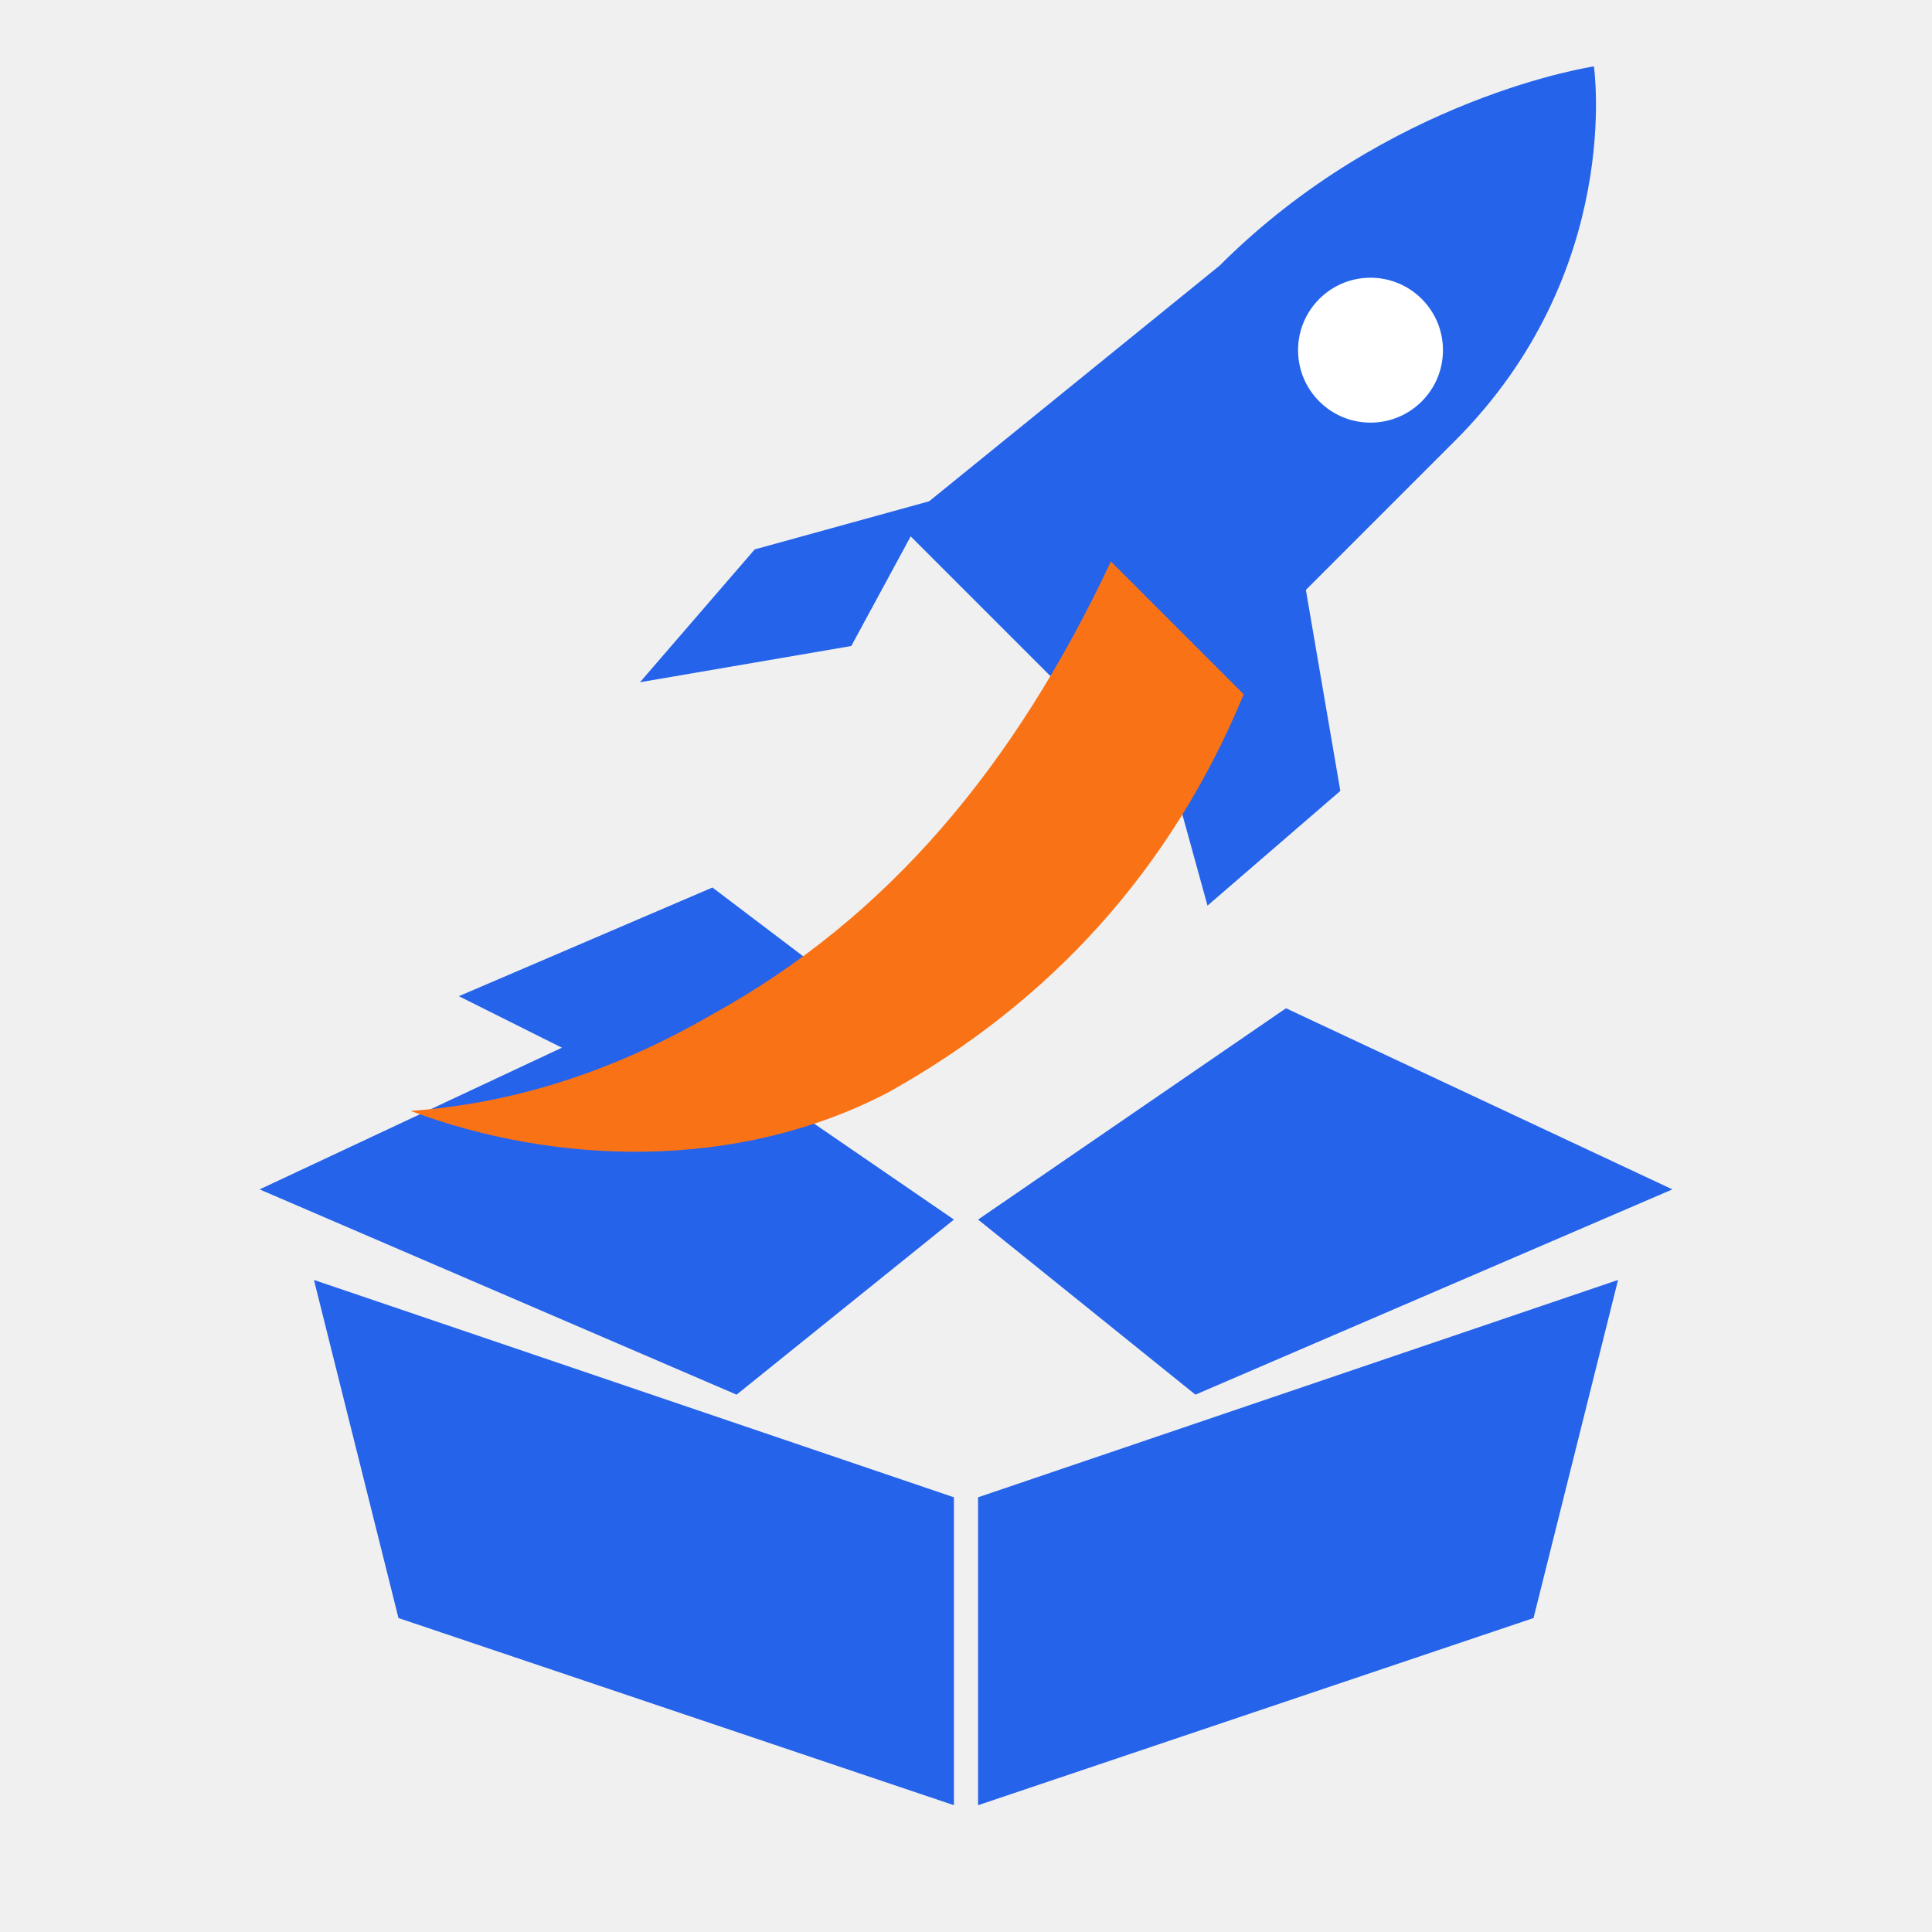
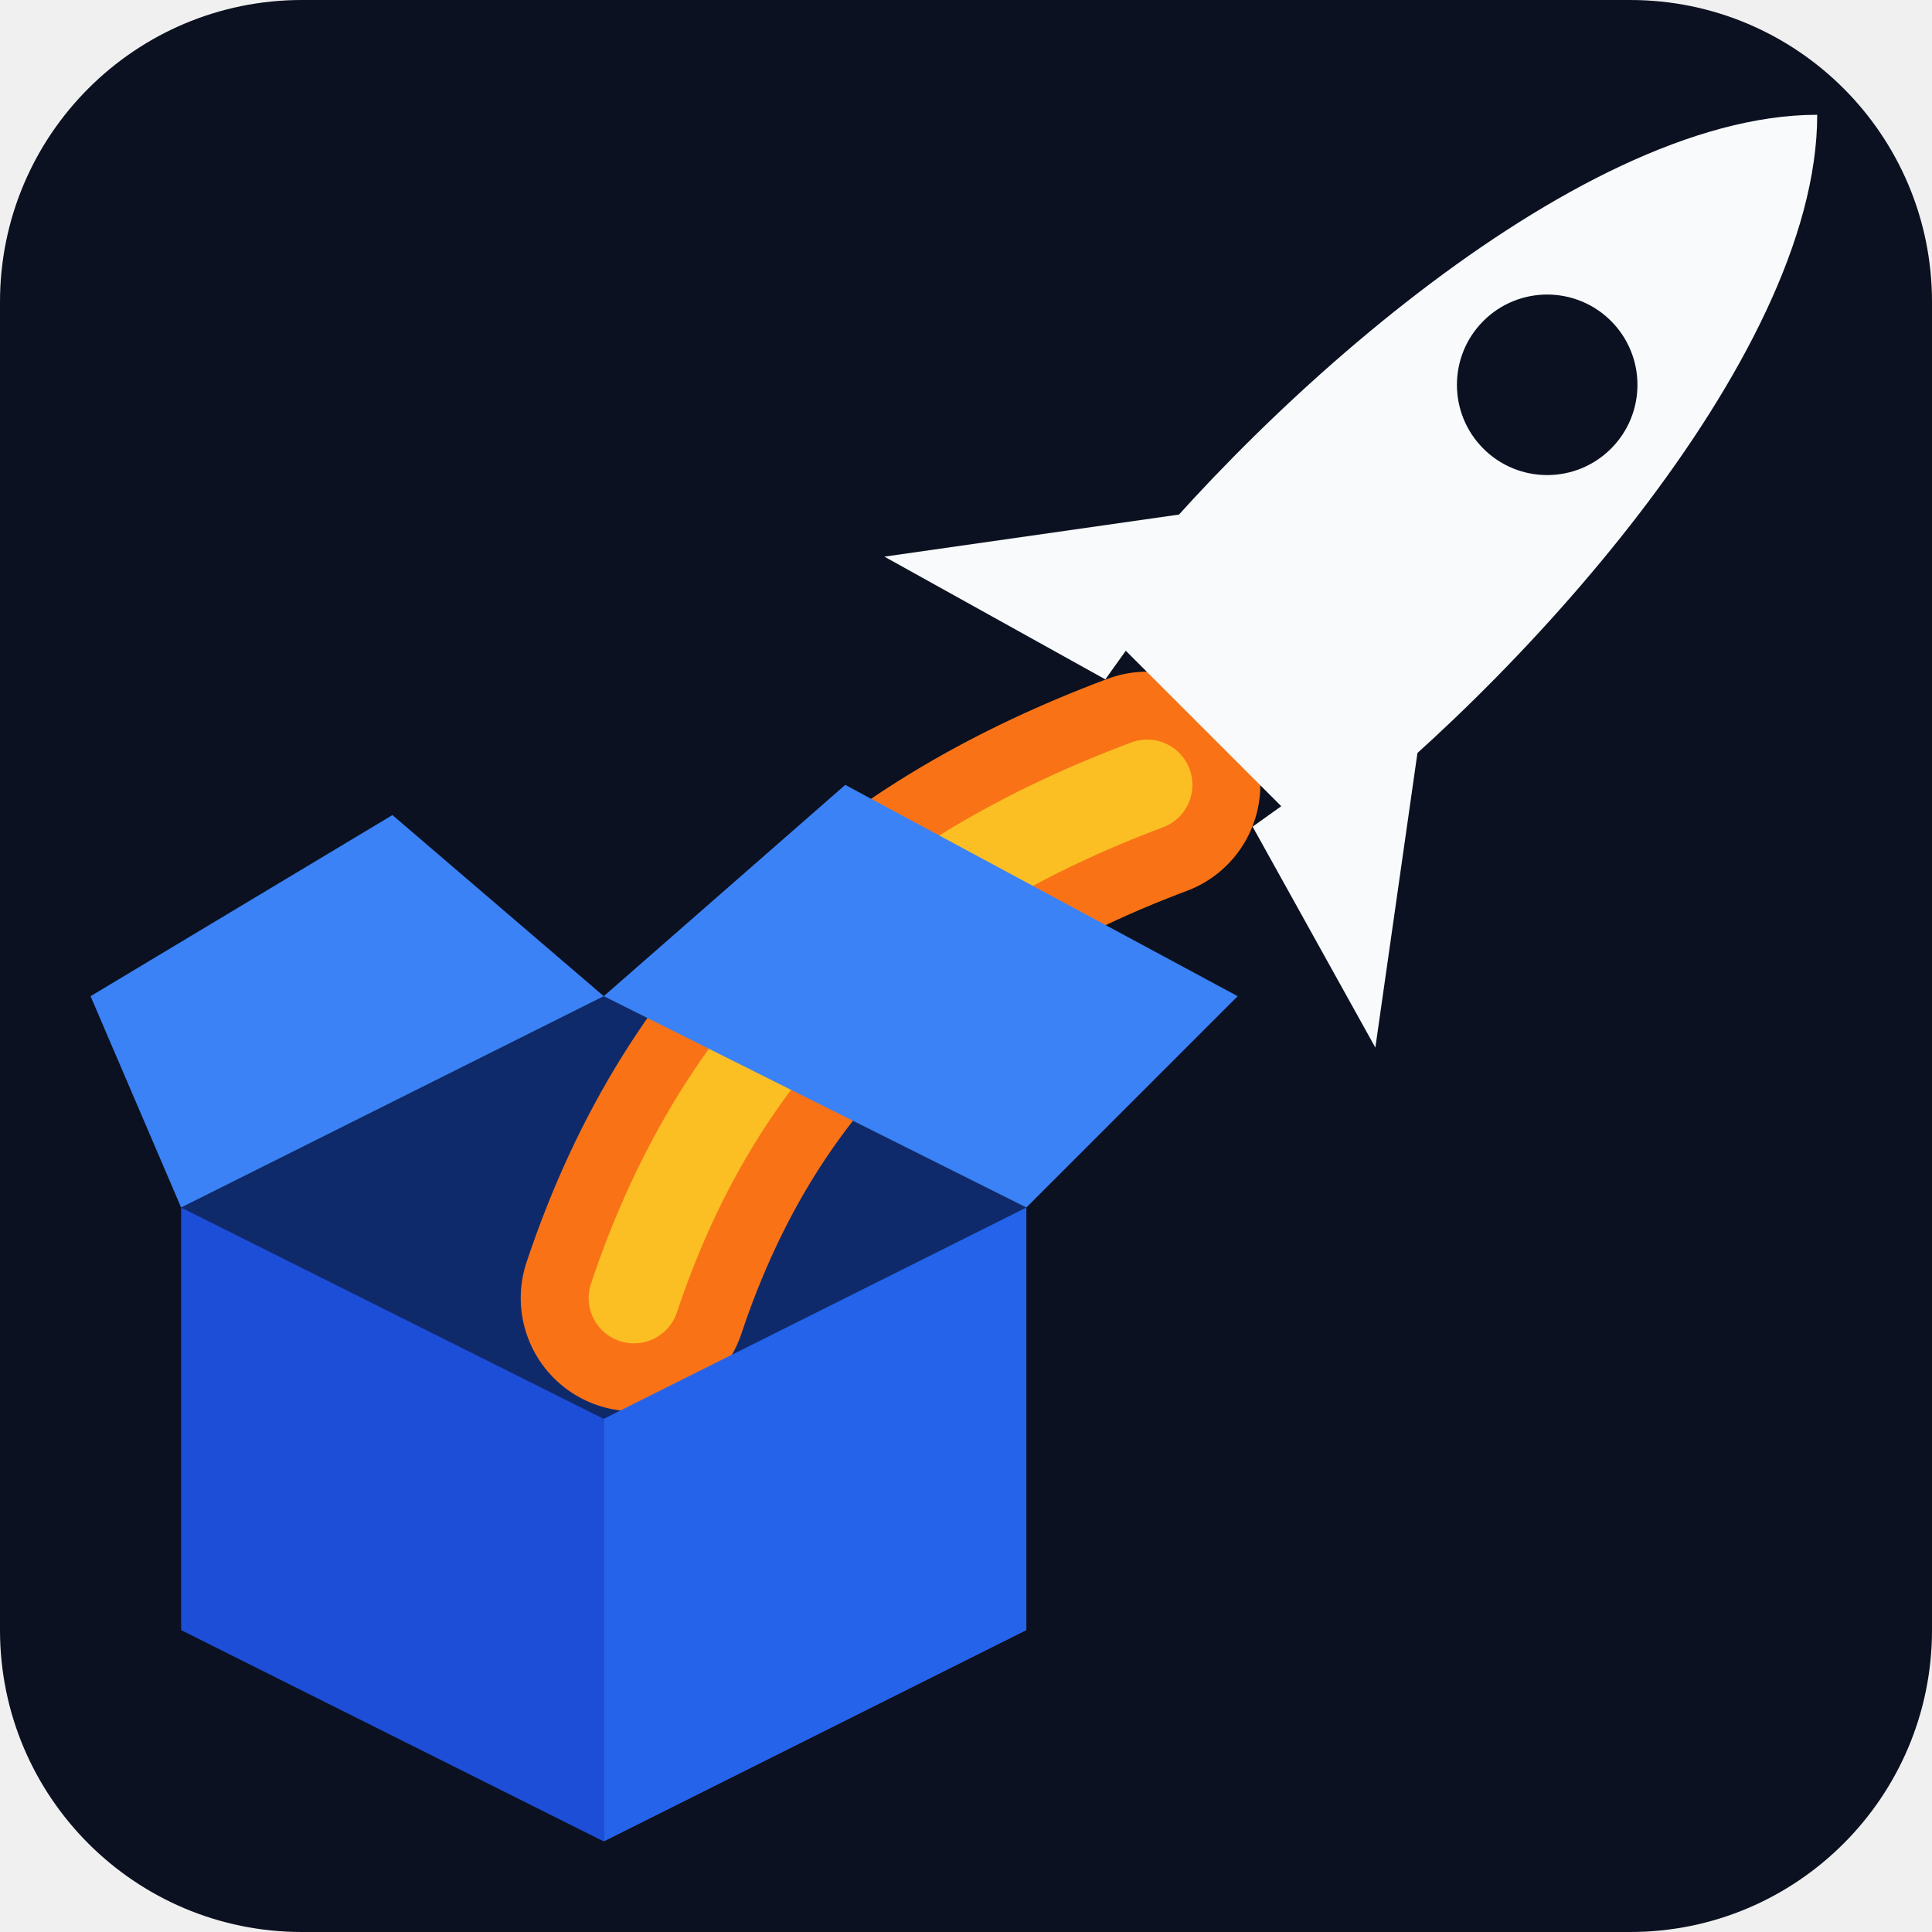
- <svg xmlns="http://www.w3.org/2000/svg" width="32" height="32" viewBox="0 0 32 32" role="img" aria-label="Rocket launching from box logo">
-   <g fill="#2563EB">
-     <path d="M5.2 21.2 15.8 24.8v5.1L6.6 26.8z" />
-     <path d="M16.2 24.8 26.8 21.2l-1.4 5.6-9.2 3.1z" />
-     <path d="M4.3 19.7 10.7 16.7 15.8 20.2 12.2 23.1z" />
-     <path d="M16.2 20.2 21.3 16.7 27.7 19.7 19.8 23.1z" />
-     <path d="M7.6 16.5 11.8 14.7 15.1 17.2 10.8 18.1z" />
-     <path d="M20.2 4.4c2.8-2.8 6.2-3.3 6.2-3.3s.5 3.4-2.3 6.2l-5.3 5.3-3.9-3.9z" />
-     <path d="m15.4 8.3-2.9.8-1.9 2.2 3.5-.6z" />
-     <path d="m19.2 12.1.8 2.9 2.2-1.9-.6-3.5z" />
-     <circle cx="22.7" cy="5.8" r="1.2" fill="#fff" />
+ <svg xmlns="http://www.w3.org/2000/svg" width="64" height="64" viewBox="0 0 64 64" role="img" aria-label="Always Shippable: a rocket launching from an open box">
+   <rect width="64" height="64" rx="10" fill="#0B1120" />
+   <path d="M 6 40 20 33 34 40 20 47 Z" fill="#0F2A6B" />
+   <path d="M21 43C24 34 30 29 38 26" fill="none" stroke="#F97316" stroke-width="7.5" stroke-linecap="round" />
+   <path d="M21 43C24 34 30 29 38 26" fill="none" stroke="#FBBF24" stroke-width="3" stroke-linecap="round" />
+   <path d="M 6 40 20 47 V 61 L 6 54 Z" fill="#1D4ED8" />
+   <path d="M 20 47 34 40 V 54 L 20 61 Z" fill="#2563EB" />
+   <path d="M 6 40 20 33 13 27 3 33 Z" fill="#3B82F6" />
+   <path d="M 20 33 34 40 41 33 28 26 Z" fill="#3B82F6" />
+   <g transform="translate(48 16) rotate(45) scale(1.15)">
+     <path d="M-4 5-10 13-3 11Z" fill="#F8FAFC" />
+     <path d="M4 5 10 13 3 11Z" fill="#F8FAFC" />
+     <path d="M0-15C5-10 5.5 3 4.5 10H-4.5C-5.5 3-5-10 0-15Z" fill="#F8FAFC" />
+     <circle cx="0" cy="-4" r="2.6" fill="#0B1120" />
  </g>
-   <path fill="#F97316" d="M14.7 18.1c2.7-1.5 4.7-3.7 5.9-6.6l-2.2-2.2c-1.6 3.4-3.7 5.9-6.6 7.5-1.9 1.1-3.6 1.5-5 1.6 2.4.9 5.4 1 7.9-.3Z" />
</svg>
